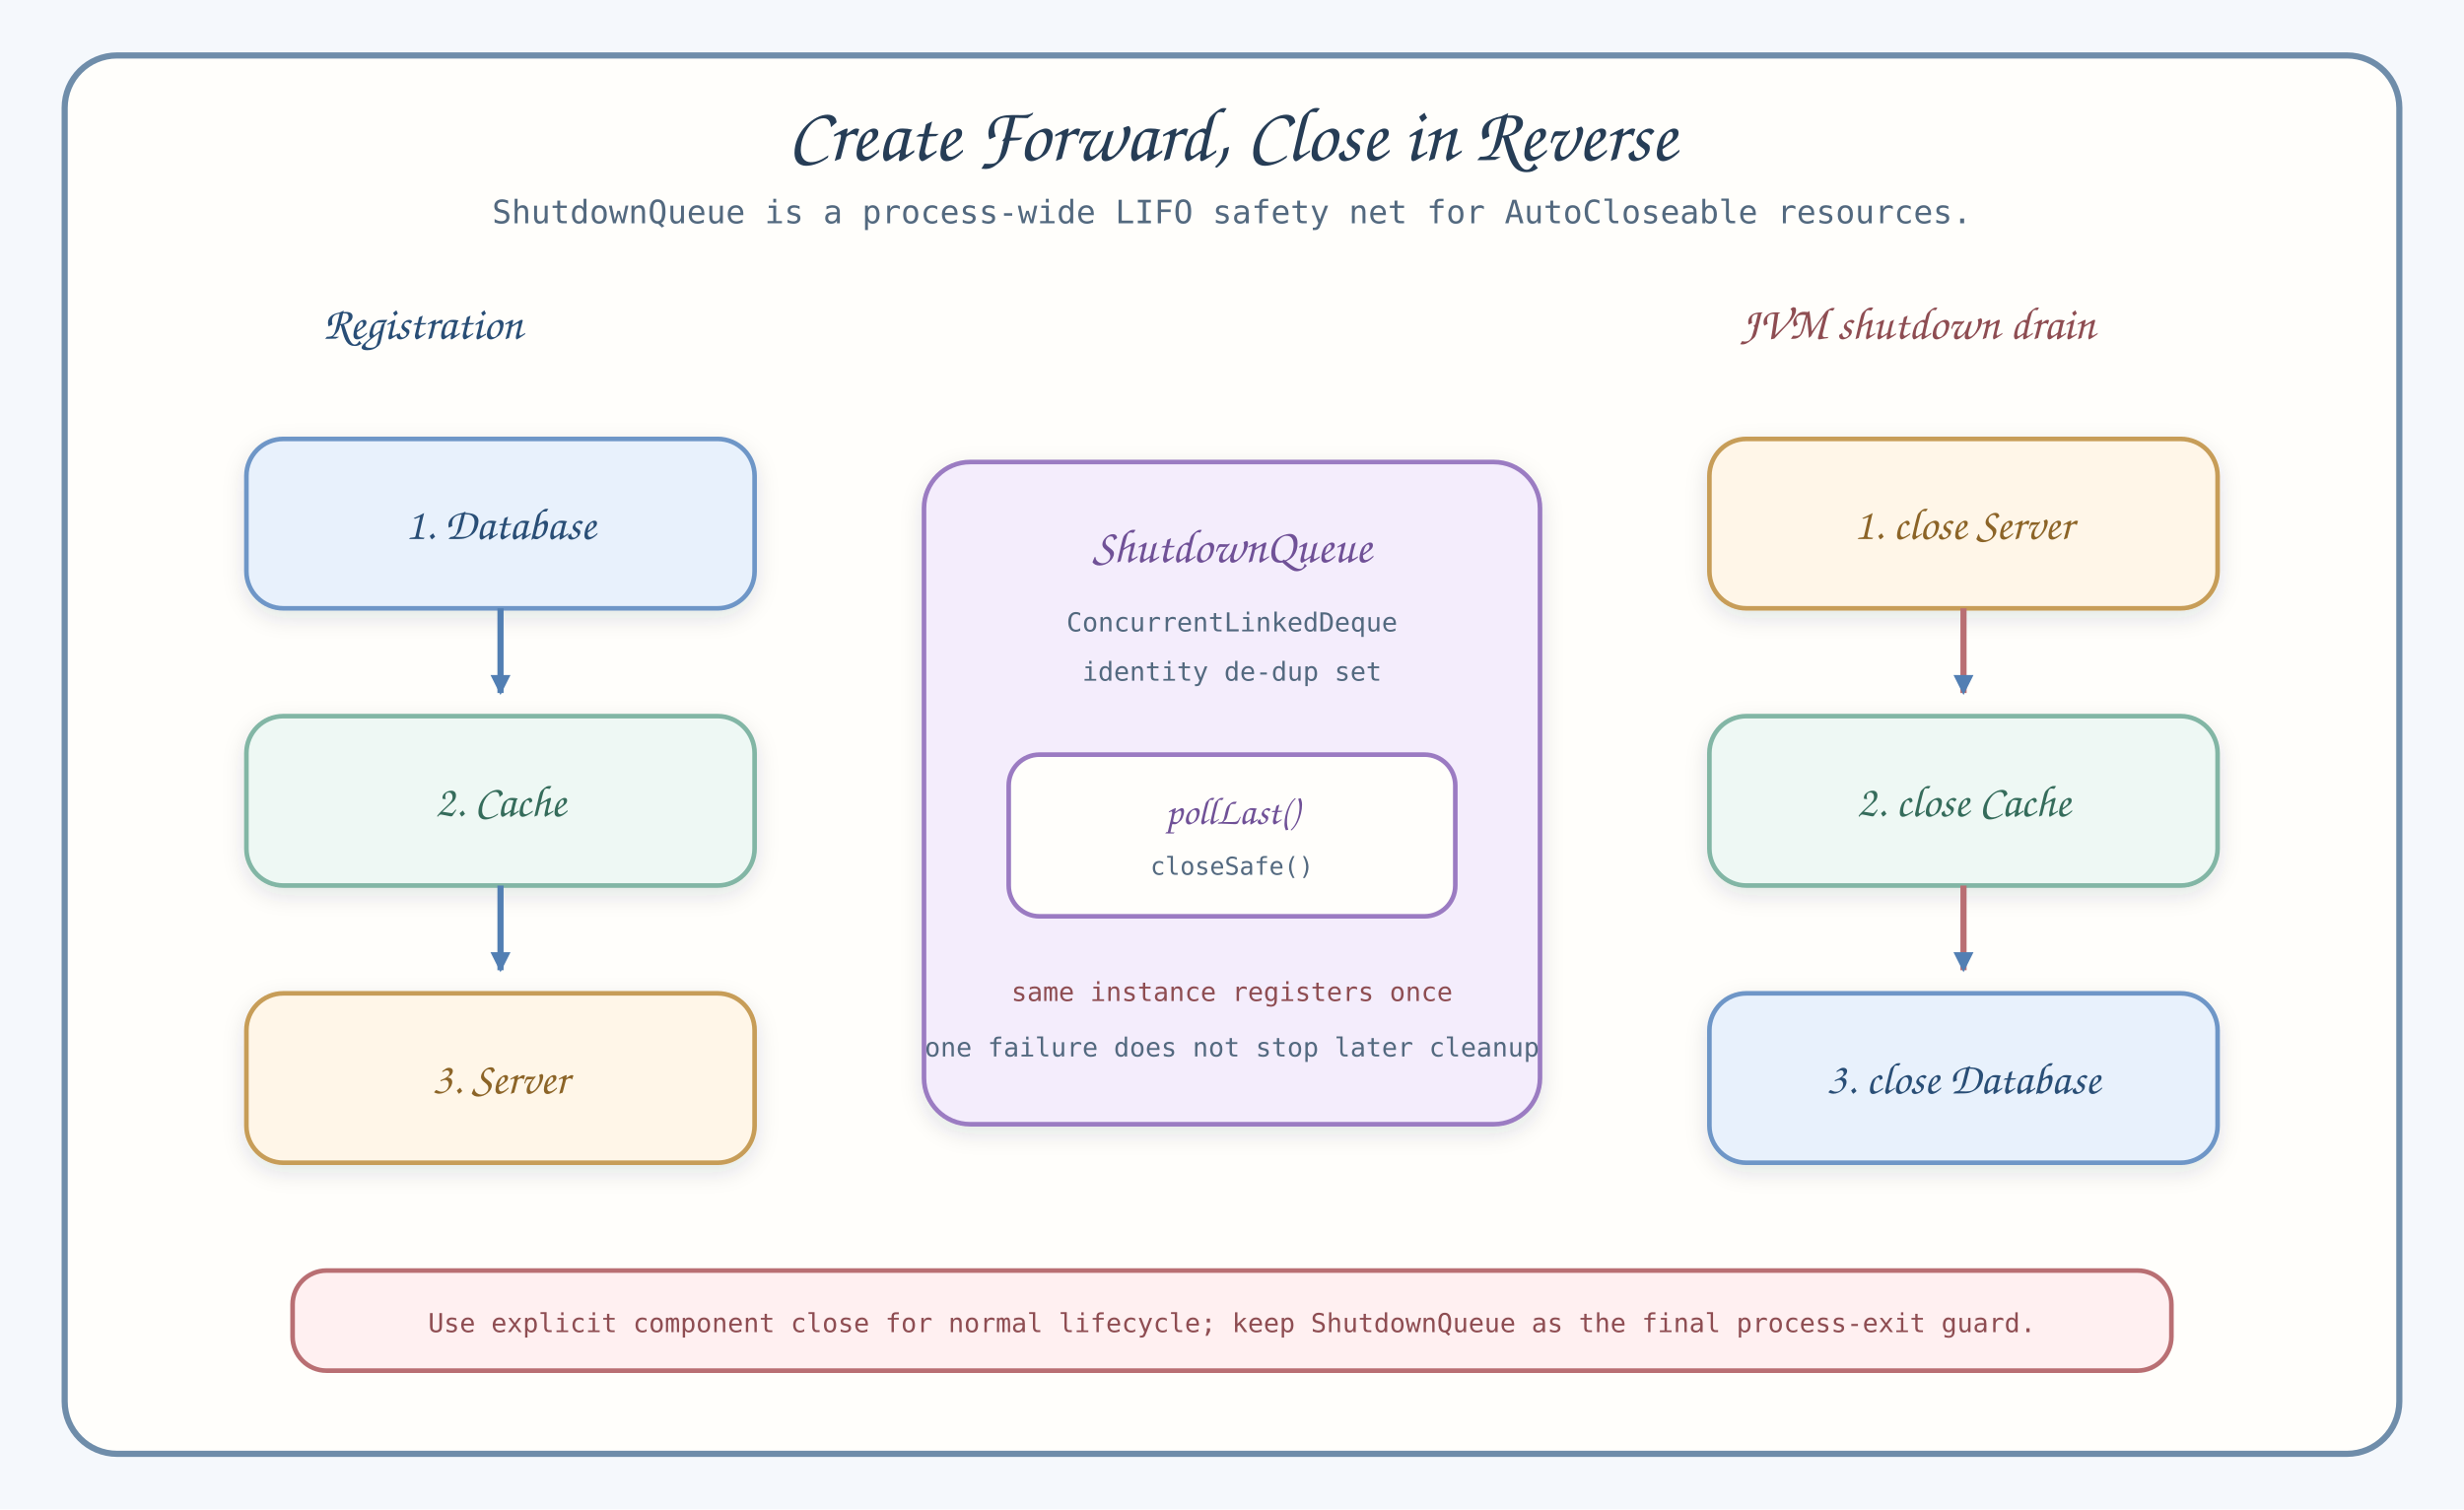
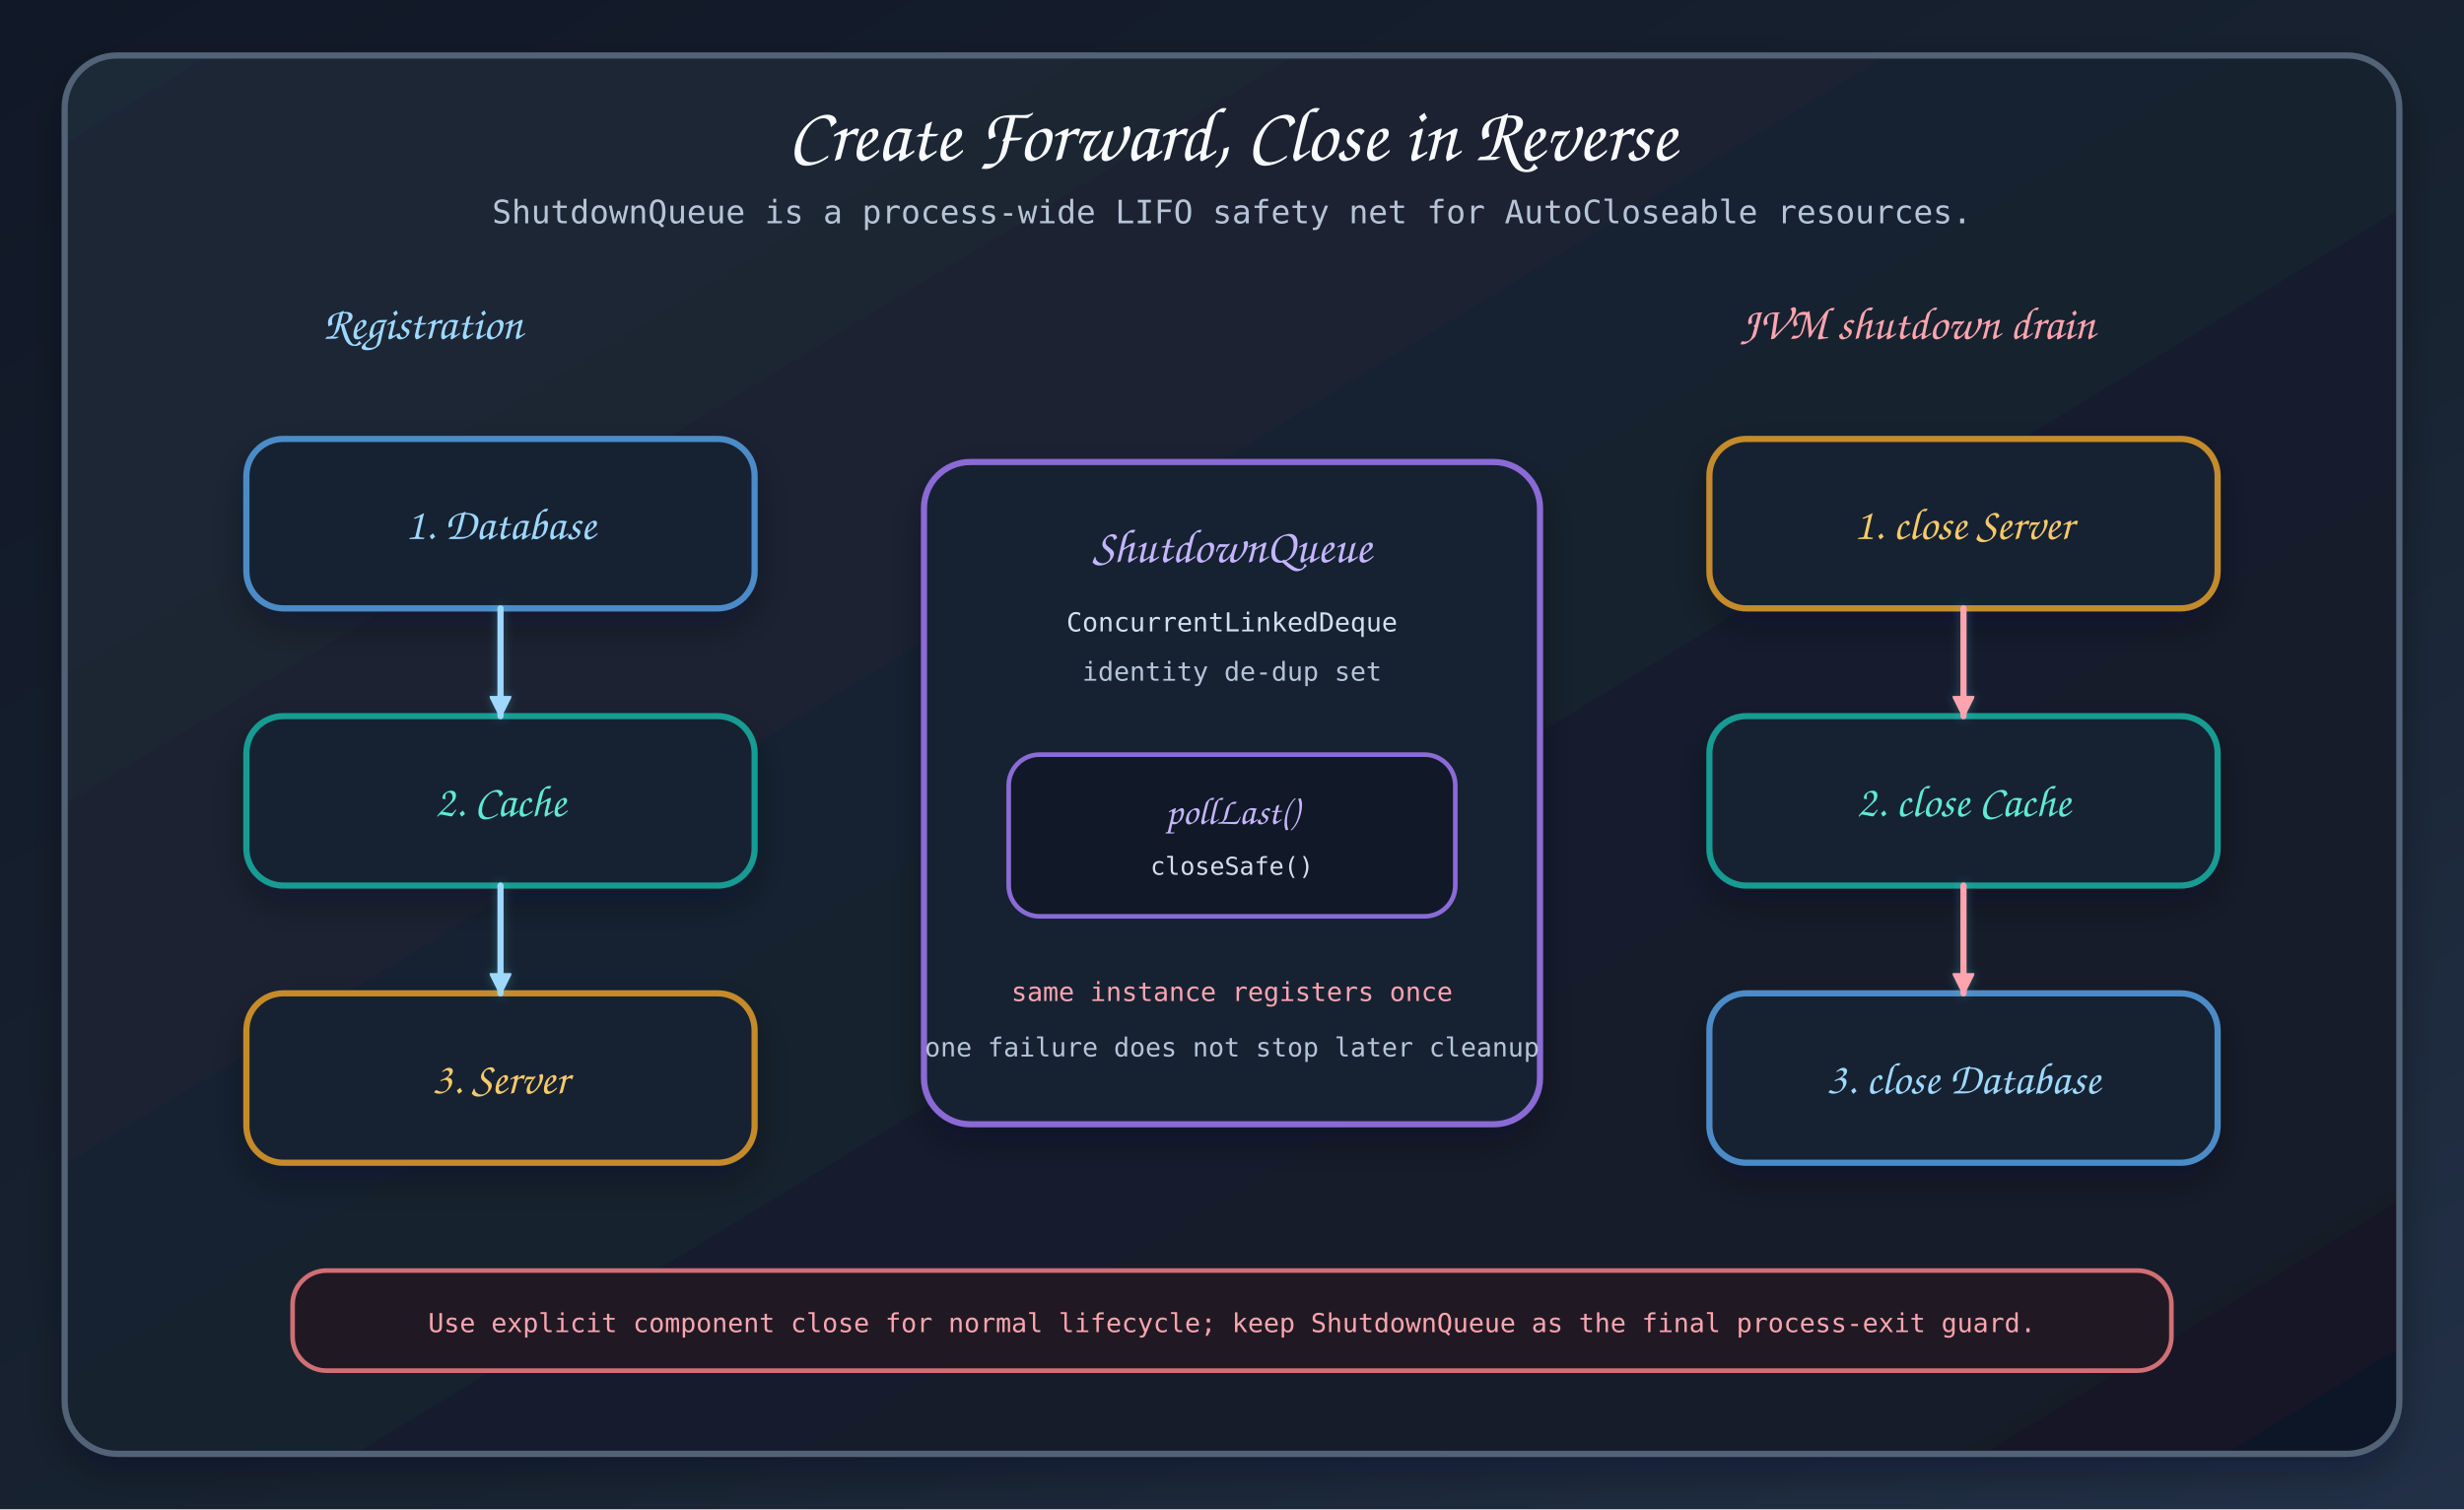
<svg xmlns="http://www.w3.org/2000/svg" width="1600" height="980" viewBox="0 0 1600 980" role="img" aria-labelledby="title desc">
  <defs>
-     <marker id="arrow" viewBox="0 0 10 10" refX="9" refY="5" markerWidth="13" markerHeight="13" orient="auto" markerUnits="userSpaceOnUse">
-       <path d="M 0 0 L 10 5 L 0 10 Z" fill="#527fb3" />
+     <marker id="arrow-blue" viewBox="0 0 14 14" refX="13" refY="7" markerWidth="14" markerHeight="14" orient="auto" markerUnits="userSpaceOnUse">
+       <path d="M 0 0 L 14 7 L 0 14 Z" fill="#9ed8ff" stroke="#9ed8ff" />
    </marker>
+     <marker id="arrow-red" viewBox="0 0 14 14" refX="13" refY="7" markerWidth="14" markerHeight="14" orient="auto" markerUnits="userSpaceOnUse">
+       <path d="M 0 0 L 14 7 L 0 14 Z" fill="#fda4af" stroke="#fda4af" />
+     </marker>
+     <linearGradient id="canvas" x1="0" y1="0" x2="1" y2="1">
+       <stop offset="0%" stop-color="#111827" />
+       <stop offset="58%" stop-color="#182331" />
+       <stop offset="100%" stop-color="#223047" />
+     </linearGradient>
+     <linearGradient id="panel" x1="0" y1="0" x2="1" y2="1">
+       <stop offset="0%" stop-color="#1f2937" />
+       <stop offset="100%" stop-color="#111827" />
+     </linearGradient>
    <filter id="shadow" x="-20%" y="-20%" width="140%" height="140%">
-       <feDropShadow dx="0" dy="5" stdDeviation="7" flood-color="#16324f" flood-opacity="0.12" />
+       <feDropShadow dx="0" dy="10" stdDeviation="12" flood-color="#020617" flood-opacity="0.32" />
+     </filter>
+     <filter id="line-glow" filterUnits="userSpaceOnUse" x="-20" y="-20" width="1640" height="1040">
+       <feDropShadow dx="0" dy="0" stdDeviation="3" flood-color="#67e8f9" flood-opacity="0.28" />
    </filter>
  </defs>
-   <rect width="1600" height="980" fill="#f5f8fc" />
-   <rect x="42" y="36" width="1516" height="908" rx="34" fill="#fffefb" stroke="#6f8daa" stroke-width="4" />
-   <text x="800" y="104" text-anchor="middle" font-family="Architects Daughter, Comic Sans MS, cursive" font-size="50" fill="#263d56">Create Forward, Close in Reverse</text>
-   <text x="800" y="145" text-anchor="middle" font-family="Comic Mono, ui-monospace, monospace" font-size="21" fill="#53697f">ShutdownQueue is a process-wide LIFO safety net for AutoCloseable resources.</text>
-   <text x="210" y="220" font-family="Architects Daughter, Comic Sans MS, cursive" font-size="30" fill="#294e76">Registration</text>
-   <text x="1130" y="220" font-family="Architects Daughter, Comic Sans MS, cursive" font-size="30" fill="#8e4d52">JVM shutdown drain</text>
+   <rect width="1600" height="980" fill="url(#canvas)" />
+   <rect x="42" y="36" width="1516" height="908" rx="34" fill="url(#panel)" stroke="#536377" stroke-width="4" filter="url(#shadow)" />
+   <text x="800" y="104" text-anchor="middle" font-family="Architects Daughter, Comic Sans MS, cursive" font-size="50" fill="#f8fafc">Create Forward, Close in Reverse</text>
+   <text x="800" y="145" text-anchor="middle" font-family="Comic Mono, ui-monospace, monospace" font-size="21" fill="#b6c4d6">ShutdownQueue is a process-wide LIFO safety net for AutoCloseable resources.</text>
+   <text x="210" y="220" font-family="Architects Daughter, Comic Sans MS, cursive" font-size="30" fill="#9ed8ff">Registration</text>
+   <text x="1130" y="220" font-family="Architects Daughter, Comic Sans MS, cursive" font-size="30" fill="#fda4af">JVM shutdown drain</text>
  <g filter="url(#shadow)">
-     <rect x="160" y="285" width="330" height="110" rx="24" fill="#e8f1fc" stroke="#6e96c7" stroke-width="3" />
-     <rect x="160" y="465" width="330" height="110" rx="24" fill="#eef8f4" stroke="#82b6a5" stroke-width="3" />
-     <rect x="160" y="645" width="330" height="110" rx="24" fill="#fff6e8" stroke="#c79d58" stroke-width="3" />
-     <rect x="1110" y="285" width="330" height="110" rx="24" fill="#fff6e8" stroke="#c79d58" stroke-width="3" />
-     <rect x="1110" y="465" width="330" height="110" rx="24" fill="#eef8f4" stroke="#82b6a5" stroke-width="3" />
-     <rect x="1110" y="645" width="330" height="110" rx="24" fill="#e8f1fc" stroke="#6e96c7" stroke-width="3" />
+     <rect x="160" y="285" width="330" height="110" rx="24" fill="#172033" stroke="#4c8cc8" stroke-width="4" />
+     <rect x="160" y="465" width="330" height="110" rx="24" fill="#172033" stroke="#159c92" stroke-width="4" />
+     <rect x="160" y="645" width="330" height="110" rx="24" fill="#172033" stroke="#c58b2a" stroke-width="4" />
+     <rect x="1110" y="285" width="330" height="110" rx="24" fill="#172033" stroke="#c58b2a" stroke-width="4" />
+     <rect x="1110" y="465" width="330" height="110" rx="24" fill="#172033" stroke="#159c92" stroke-width="4" />
+     <rect x="1110" y="645" width="330" height="110" rx="24" fill="#172033" stroke="#4c8cc8" stroke-width="4" />
  </g>
  <g font-family="Architects Daughter, Comic Sans MS, cursive" font-size="29" text-anchor="middle">
-     <text x="325" y="350" fill="#294e76">1. Database</text>
-     <text x="325" y="530" fill="#356c5b">2. Cache</text>
-     <text x="325" y="710" fill="#8c6427">3. Server</text>
-     <text x="1275" y="350" fill="#8c6427">1. close Server</text>
-     <text x="1275" y="530" fill="#356c5b">2. close Cache</text>
-     <text x="1275" y="710" fill="#294e76">3. close Database</text>
+     <text x="325" y="350" fill="#9ed8ff">1. Database</text>
+     <text x="325" y="530" fill="#5eead4">2. Cache</text>
+     <text x="325" y="710" fill="#f6c96b">3. Server</text>
+     <text x="1275" y="350" fill="#f6c96b">1. close Server</text>
+     <text x="1275" y="530" fill="#5eead4">2. close Cache</text>
+     <text x="1275" y="710" fill="#9ed8ff">3. close Database</text>
  </g>
-   <path d="M 325 395 V 450" fill="none" stroke="#527fb3" stroke-width="4" marker-end="url(#arrow)" />
-   <path d="M 325 575 V 630" fill="none" stroke="#527fb3" stroke-width="4" marker-end="url(#arrow)" />
-   <path d="M 1275 395 V 450" fill="none" stroke="#b96f73" stroke-width="4" marker-end="url(#arrow)" />
-   <path d="M 1275 575 V 630" fill="none" stroke="#b96f73" stroke-width="4" marker-end="url(#arrow)" />
-   <rect x="600" y="300" width="400" height="430" rx="30" fill="#f4edfc" stroke="#9b7bc2" stroke-width="3" filter="url(#shadow)" />
-   <text x="800" y="365" text-anchor="middle" font-family="Architects Daughter, Comic Sans MS, cursive" font-size="31" fill="#705197">ShutdownQueue</text>
-   <text x="800" y="410" text-anchor="middle" font-family="Comic Mono, ui-monospace, monospace" font-size="17" fill="#53697f">ConcurrentLinkedDeque</text>
-   <text x="800" y="442" text-anchor="middle" font-family="Comic Mono, ui-monospace, monospace" font-size="17" fill="#53697f">identity de-dup set</text>
-   <rect x="655" y="490" width="290" height="105" rx="20" fill="#fffefb" stroke="#9b7bc2" stroke-width="3" />
-   <text x="800" y="535" text-anchor="middle" font-family="Architects Daughter, Comic Sans MS, cursive" font-size="25" fill="#705197">pollLast()</text>
-   <text x="800" y="568" text-anchor="middle" font-family="Comic Mono, ui-monospace, monospace" font-size="16" fill="#53697f">closeSafe()</text>
-   <text x="800" y="650" text-anchor="middle" font-family="Comic Mono, ui-monospace, monospace" font-size="17" fill="#8e4d52">same instance registers once</text>
-   <text x="800" y="686" text-anchor="middle" font-family="Comic Mono, ui-monospace, monospace" font-size="17" fill="#53697f">one failure does not stop later cleanup</text>
-   <rect x="190" y="825" width="1220" height="65" rx="22" fill="#fff0f1" stroke="#b96f73" stroke-width="3" />
-   <text x="800" y="865" text-anchor="middle" font-family="Comic Mono, ui-monospace, monospace" font-size="17" fill="#8e4d52">Use explicit component close for normal lifecycle; keep ShutdownQueue as the final process-exit guard.</text>
+   <g fill="none" stroke-width="4" stroke-linecap="round" filter="url(#line-glow)">
+     <path d="M 325 395 V 465" stroke="#9ed8ff" marker-end="url(#arrow-blue)" />
+     <path d="M 325 575 V 645" stroke="#9ed8ff" marker-end="url(#arrow-blue)" />
+     <path d="M 1275 395 V 465" stroke="#fda4af" marker-end="url(#arrow-red)" />
+     <path d="M 1275 575 V 645" stroke="#fda4af" marker-end="url(#arrow-red)" />
+   </g>
+   <rect x="600" y="300" width="400" height="430" rx="30" fill="#172033" stroke="#8b6bd6" stroke-width="4" filter="url(#shadow)" />
+   <text x="800" y="365" text-anchor="middle" font-family="Architects Daughter, Comic Sans MS, cursive" font-size="31" fill="#c4b5fd">ShutdownQueue</text>
+   <text x="800" y="410" text-anchor="middle" font-family="Comic Mono, ui-monospace, monospace" font-size="17" fill="#d5dfeb">ConcurrentLinkedDeque</text>
+   <text x="800" y="442" text-anchor="middle" font-family="Comic Mono, ui-monospace, monospace" font-size="17" fill="#b6c4d6">identity de-dup set</text>
+   <rect x="655" y="490" width="290" height="105" rx="20" fill="#111827" stroke="#8b6bd6" stroke-width="3" />
+   <text x="800" y="535" text-anchor="middle" font-family="Architects Daughter, Comic Sans MS, cursive" font-size="25" fill="#c4b5fd">pollLast()</text>
+   <text x="800" y="568" text-anchor="middle" font-family="Comic Mono, ui-monospace, monospace" font-size="16" fill="#d5dfeb">closeSafe()</text>
+   <text x="800" y="650" text-anchor="middle" font-family="Comic Mono, ui-monospace, monospace" font-size="17" fill="#fda4af">same instance registers once</text>
+   <text x="800" y="686" text-anchor="middle" font-family="Comic Mono, ui-monospace, monospace" font-size="17" fill="#b6c4d6">one failure does not stop later cleanup</text>
+   <rect x="190" y="825" width="1220" height="65" rx="22" fill="#201923" stroke="#d16f75" stroke-width="3" />
+   <text x="800" y="865" text-anchor="middle" font-family="Comic Mono, ui-monospace, monospace" font-size="17" fill="#fda4af">Use explicit component close for normal lifecycle; keep ShutdownQueue as the final process-exit guard.</text>
</svg>
